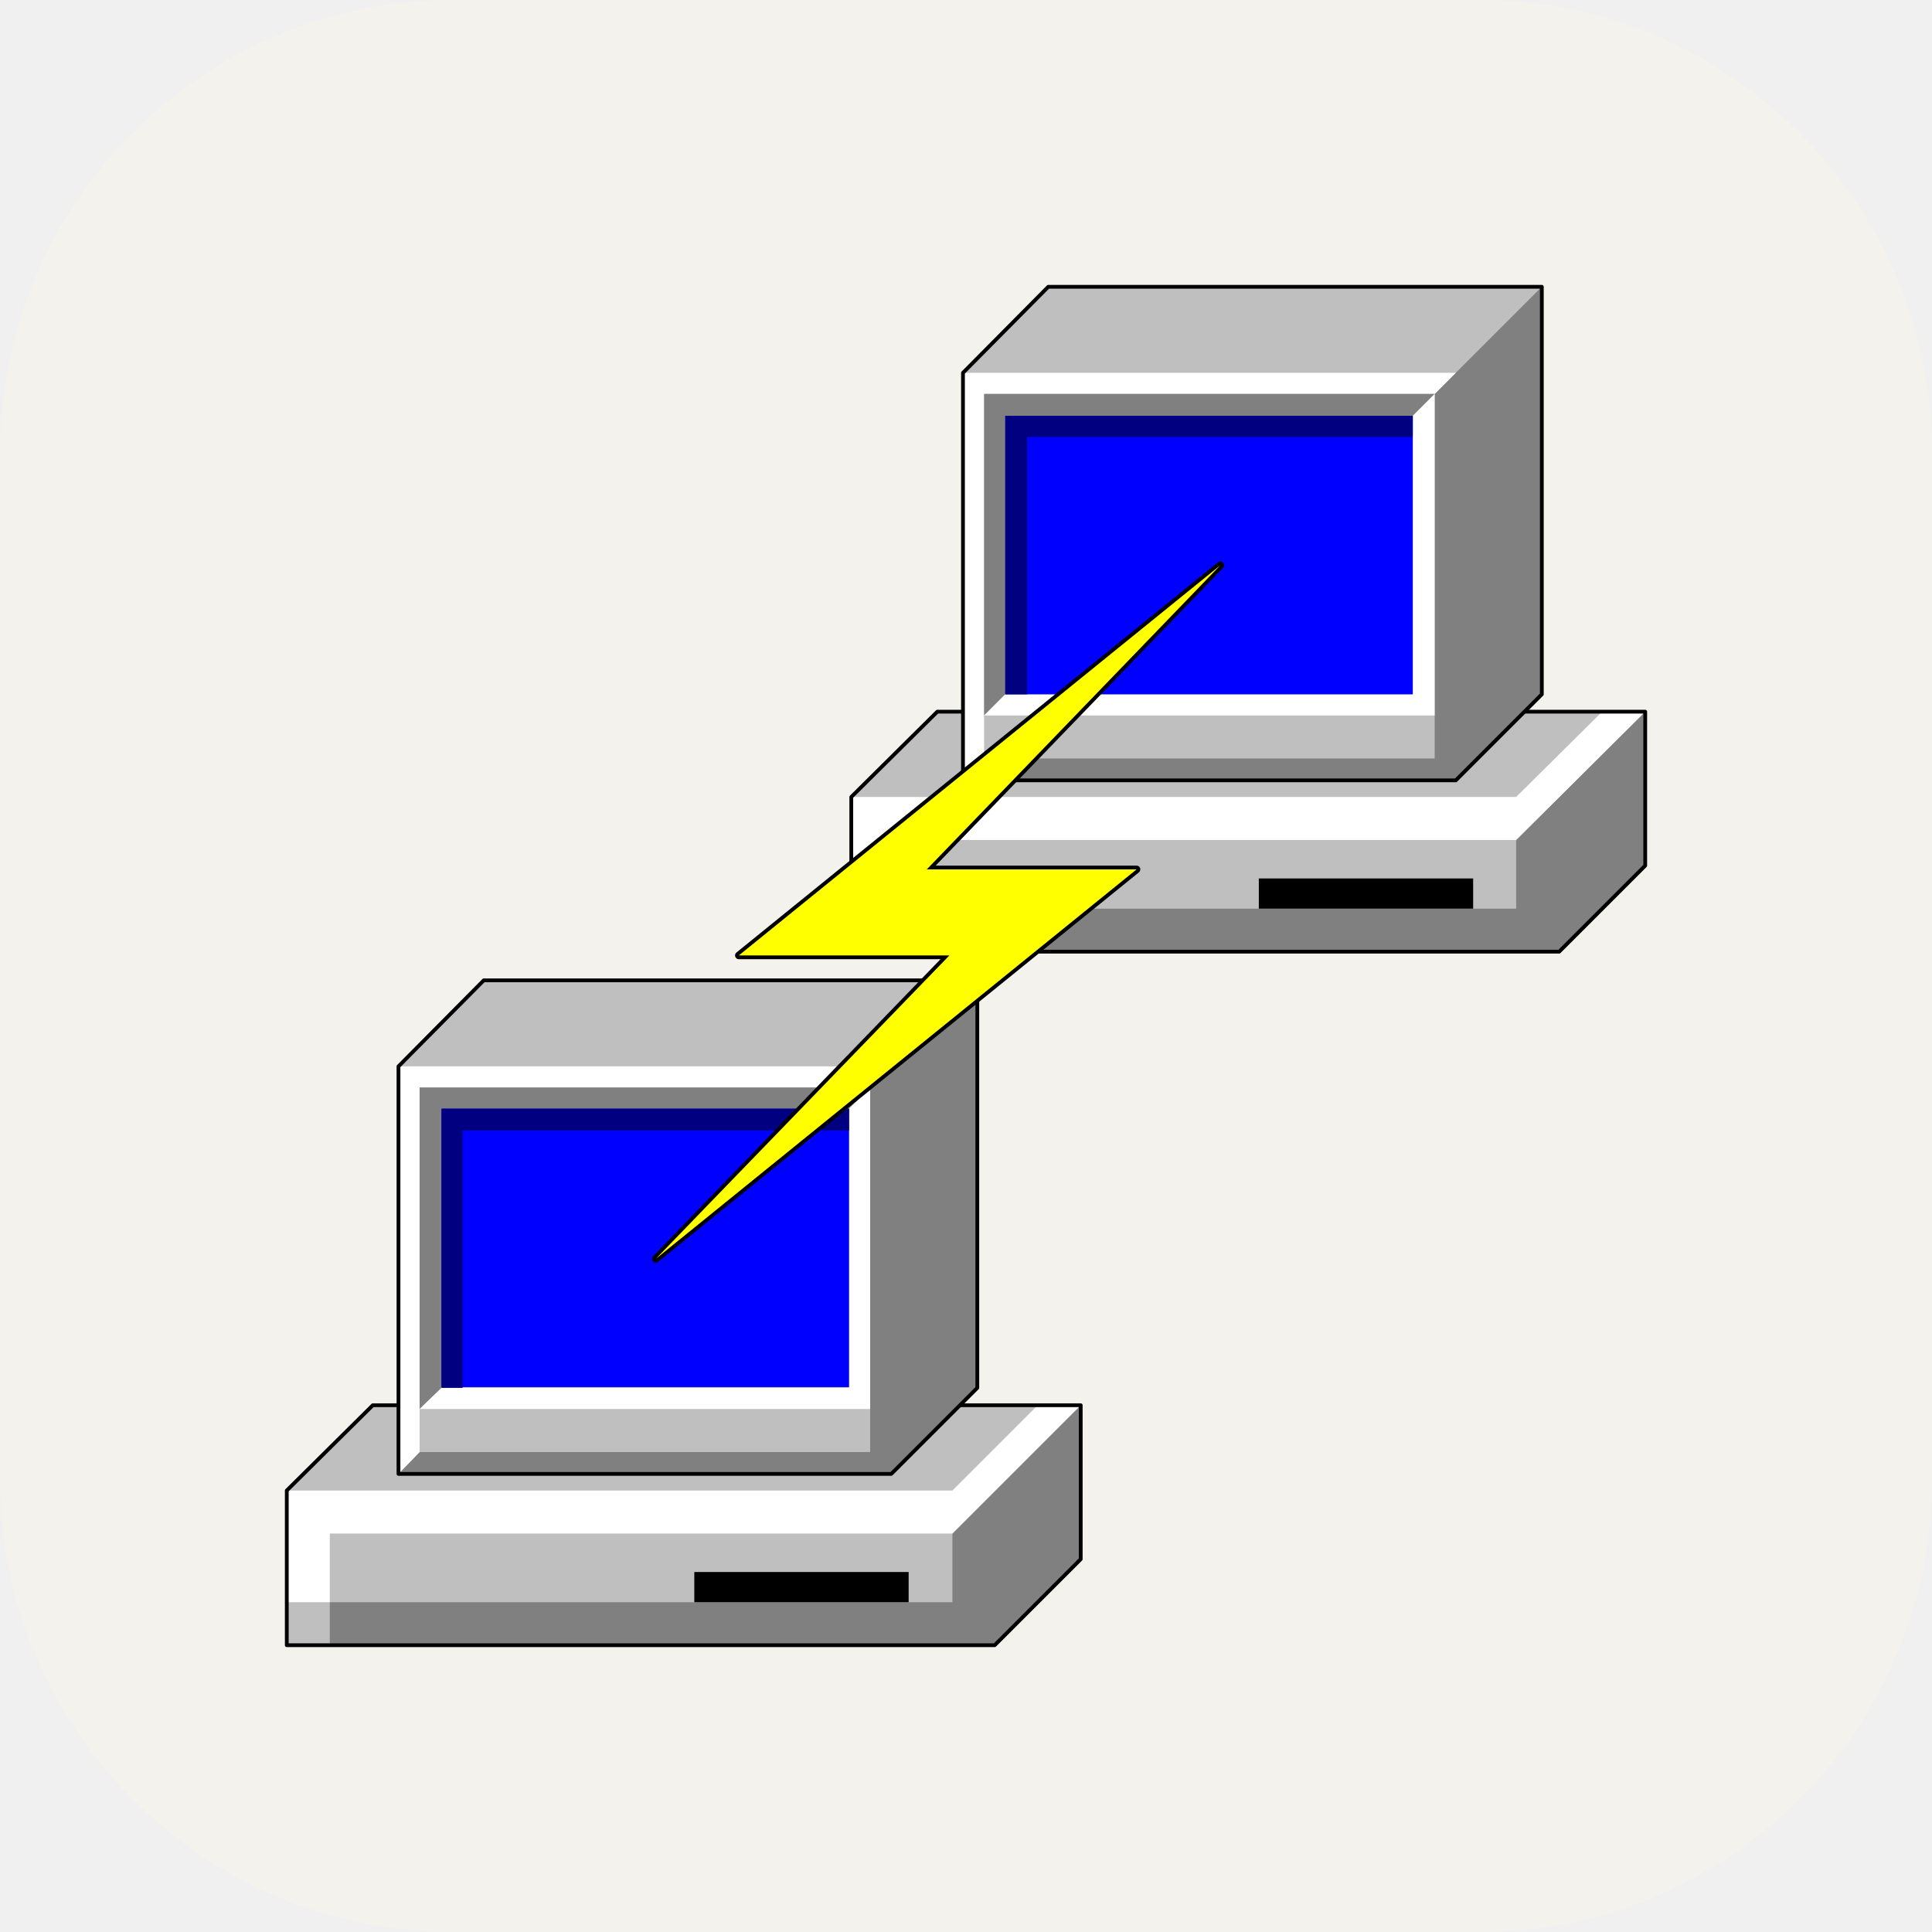
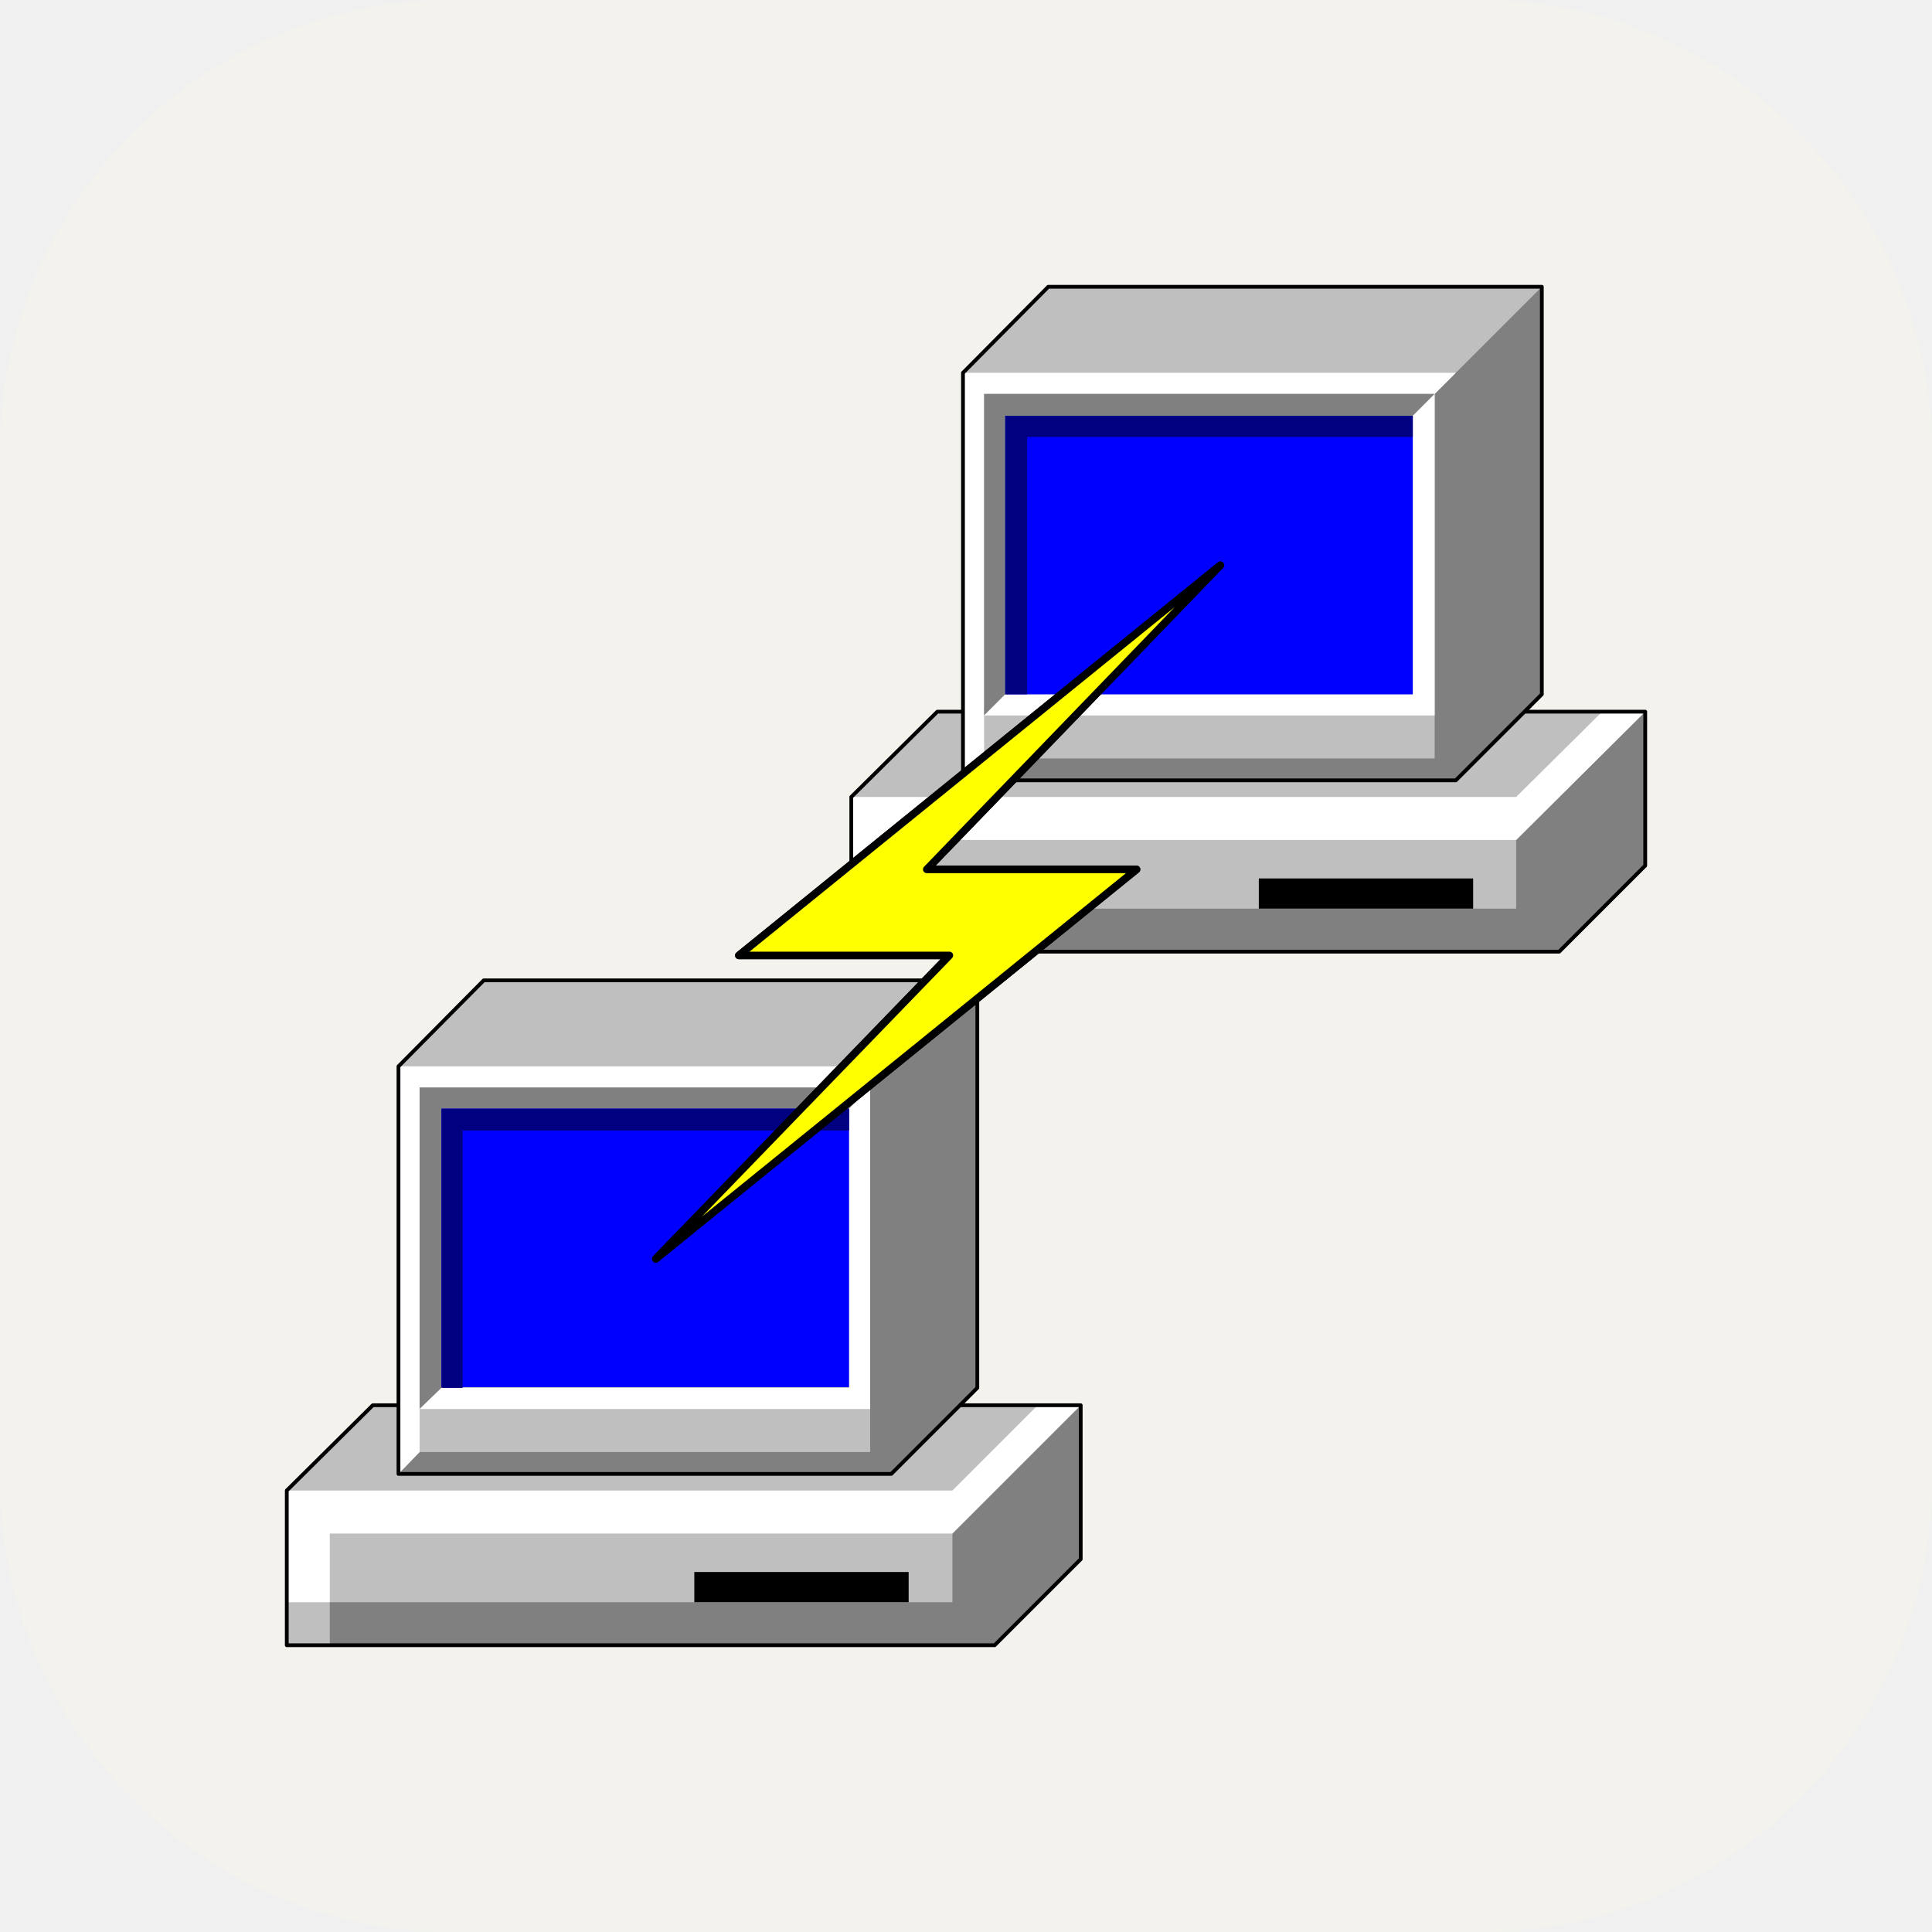
- <svg xmlns="http://www.w3.org/2000/svg" version="1.1" id="Layer_1" x="0px" y="0px" viewBox="0 0 256 256" style="enable-background:new 0 0 256 256;" xml:space="preserve">
-   <style type="text/css">
- 	.st0{fill:#F4F2ED;}
- 	.st1{fill:#BFBFBF;}
- 	.st2{fill:#808080;}
- 	.st3{fill:#FFFFFF;}
- 	.st4{fill:none;stroke:#000000;stroke-width:0.5;stroke-linecap:round;stroke-linejoin:round;}
- 	.st5{fill:#0000FF;}
- 	.st6{fill:#000080;}
- 	.st7{stroke:#000000;stroke-linecap:round;stroke-linejoin:round;}
- 	.st8{fill:#FFFF00;}
- </style>
-   <path class="st0" d="M60,0h136c33.1,0,60,26.9,60,60v136c0,33.1-26.9,60-60,60H60c-33.1,0-60-26.9-60-60V60C0,26.9,26.9,0,60,0z" />
+ <svg xmlns="http://www.w3.org/2000/svg" version="1.1" id="Layer_1" x="0px" y="0px" viewBox="0 0 256 256" style="enable-background:new 0 0 256 256;" xml:space="preserve" width="256" height="256">
+   <path style="fill:#F4F2ED;" d="M60,0h136c33.1,0,60,26.9,60,60v136c0,33.1-26.9,60-60,60H60c-33.1,0-60-26.9-60-60V60C0,26.9,26.9,0,60,0z" />
  <g>
    <g>
      <g>
-         <polygon class="st1" points="112.8,126.1 206.6,126.1 218,114.7 218,94.3 124.2,94.3 112.8,105.6    " />
-         <polygon class="st2" points="118.5,126.1 118.5,120.4 200.9,120.4 200.9,111.3 218,94.3 218,114.7 206.6,126.1    " />
-         <polygon class="st3" points="112.8,120.4 118.5,120.4 118.5,111.3 200.9,111.3 218,94.3 212.3,94.3 200.9,105.6 112.8,105.6         " />
+         <polygon style="fill:#BFBFBF;" points="112.8,126.1 206.6,126.1 218,114.7 218,94.3 124.2,94.3 112.8,105.6" />
+         <polygon style="fill:#808080;" points="118.5,126.1 118.5,120.4 200.9,120.4 200.9,111.3 218,94.3 218,114.7 206.6,126.1" />
+         <polygon style="fill:#FFFFFF;" points="112.8,120.4 118.5,120.4 118.5,111.3 200.9,111.3 218,94.3 212.3,94.3 200.9,105.6 112.8,105.6" />
        <rect x="166.8" y="116.4" width="28.4" height="4" />
-         <polygon class="st4" points="112.8,126.1 206.6,126.1 218,114.7 218,94.3 124.2,94.3 112.8,105.6    " />
+         <polygon style="fill:none;stroke:#000000;stroke-width:0.5;stroke-linecap:round;stroke-linejoin:round;" points="112.8,126.1 206.6,126.1 218,114.7 218,94.3 124.2,94.3 112.8,105.6" />
      </g>
      <g>
-         <polygon class="st1" points="127.6,103.4 192.9,103.4 204.3,92 204.3,38 138.9,38 127.6,49.4    " />
-         <polygon class="st2" points="127.6,103.4 130.4,100.5 190.1,100.5 190.1,52.2 204.3,38 204.3,92 192.9,103.4    " />
-         <polygon class="st3" points="127.6,103.4 130.4,100.5 130.4,52.2 190.1,52.2 192.9,49.4 127.6,49.4    " />
-         <polygon class="st2" points="130.4,94.8 133.2,92 133.2,55.1 187.2,55.1 190.1,52.2 130.4,52.2    " />
-         <polygon class="st3" points="130.4,94.8 133.2,92 187.2,92 187.2,55.1 190.1,52.2 190.1,94.8    " />
-         <rect x="133.2" y="55.1" class="st5" width="54" height="36.9" />
-         <polygon class="st6" points="133.2,92 136.1,92 136.1,57.9 187.2,57.9 187.2,55.1 133.2,55.1    " />
-         <polygon class="st4" points="127.6,103.4 192.9,103.4 204.3,92 204.3,38 138.9,38 127.6,49.4    " />
+         <polygon style="fill:#BFBFBF;" points="127.6,103.4 192.9,103.4 204.3,92 204.3,38 138.9,38 127.6,49.4" />
+         <polygon style="fill:#808080;" points="127.6,103.4 130.4,100.5 190.1,100.5 190.1,52.2 204.3,38 204.3,92 192.9,103.4" />
+         <polygon style="fill:#FFFFFF;" points="127.6,103.4 130.4,100.5 130.4,52.2 190.1,52.2 192.9,49.4 127.6,49.4" />
+         <polygon style="fill:#808080;" points="130.4,94.8 133.2,92 133.2,55.1 187.2,55.1 190.1,52.2 130.4,52.2" />
+         <polygon style="fill:#FFFFFF;" points="130.4,94.8 133.2,92 187.2,92 187.2,55.1 190.1,52.2 190.1,94.8" />
+         <rect x="133.2" y="55.1" style="fill:#0000FF;" width="54" height="36.9" />
+         <polygon style="fill:#000080;" points="133.2,92 136.1,92 136.1,57.9 187.2,57.9 187.2,55.1 133.2,55.1" />
+         <polygon style="fill:none;stroke:#000000;stroke-width:0.5;stroke-linecap:round;stroke-linejoin:round;" points="127.6,103.4 192.9,103.4 204.3,92 204.3,38 138.9,38 127.6,49.4" />
      </g>
    </g>
    <g>
      <g>
-         <polygon class="st1" points="38,218 131.8,218 143.2,206.6 143.2,186.2 49.4,186.2 38,197.5    " />
-         <polygon class="st2" points="43.7,218 43.7,212.3 126.2,212.3 126.2,203.2 143.2,186.2 143.2,206.6 131.8,218    " />
-         <polygon class="st3" points="38,212.3 43.7,212.3 43.7,203.2 126.2,203.2 143.2,186.2 137.5,186.2 126.2,197.5 38,197.5    " />
+         <polygon style="fill:#BFBFBF;" points="38,218 131.8,218 143.2,206.6 143.2,186.2 49.4,186.2 38,197.5" />
+         <polygon style="fill:#808080;" points="43.7,218 43.7,212.3 126.2,212.3 126.2,203.2 143.2,186.2 143.2,206.6 131.8,218" />
+         <polygon style="fill:#FFFFFF;" points="38,212.3 43.7,212.3 43.7,203.2 126.2,203.2 143.2,186.2 137.5,186.2 126.2,197.5 38,197.5" />
        <rect x="92" y="208.3" width="28.4" height="4" />
-         <polygon class="st4" points="38,218 131.8,218 143.2,206.6 143.2,186.2 49.4,186.2 38,197.5    " />
+         <polygon style="fill:none;stroke:#000000;stroke-width:0.5;stroke-linecap:round;stroke-linejoin:round;" points="38,218 131.8,218 143.2,206.6 143.2,186.2 49.4,186.2 38,197.5" />
      </g>
      <g>
-         <polygon class="st1" points="52.8,195.3 118.1,195.3 129.5,183.9 129.5,129.9 64.1,129.9 52.8,141.3    " />
-         <polygon class="st2" points="52.8,195.3 55.6,192.4 115.3,192.4 115.3,144.1 129.5,129.9 129.5,183.9 118.1,195.3    " />
-         <polygon class="st3" points="52.8,195.3 55.6,192.4 55.6,144.1 115.3,144.1 118.1,141.3 52.8,141.3    " />
-         <polygon class="st2" points="55.6,186.7 58.5,183.9 58.5,146.9 112.5,146.9 115.3,144.1 55.6,144.1    " />
-         <polygon class="st3" points="55.6,186.7 58.5,183.9 112.5,183.9 112.5,146.9 115.3,144.1 115.3,186.7    " />
-         <rect x="58.5" y="146.9" class="st5" width="54" height="36.9" />
-         <polygon class="st6" points="58.5,183.9 61.3,183.9 61.3,149.8 112.5,149.8 112.5,146.9 58.5,146.9    " />
-         <polygon class="st4" points="52.8,195.3 118.1,195.3 129.5,183.9 129.5,129.9 64.1,129.9 52.8,141.3    " />
+         <polygon style="fill:#BFBFBF;" points="52.8,195.3 118.1,195.3 129.5,183.9 129.5,129.9 64.1,129.9 52.8,141.3" />
+         <polygon style="fill:#808080;" points="52.8,195.3 55.6,192.4 115.3,192.4 115.3,144.1 129.5,129.9 129.5,183.9 118.1,195.3" />
+         <polygon style="fill:#FFFFFF;" points="52.8,195.3 55.6,192.4 55.6,144.1 115.3,144.1 118.1,141.3 52.8,141.3" />
+         <polygon style="fill:#808080;" points="55.6,186.7 58.5,183.9 58.5,146.9 112.5,146.9 115.3,144.1 55.6,144.1" />
+         <polygon style="fill:#FFFFFF;" points="55.6,186.7 58.5,183.9 112.5,183.9 112.5,146.9 115.3,144.1 115.3,186.7" />
+         <rect x="58.5" y="146.9" style="fill:#0000FF;" width="54" height="36.9" />
+         <polygon style="fill:#000080;" points="58.5,183.9 61.3,183.9 61.3,149.8 112.5,149.8 112.5,146.9 58.5,146.9" />
+         <polygon style="fill:none;stroke:#000000;stroke-width:0.5;stroke-linecap:round;stroke-linejoin:round;" points="52.8,195.3 118.1,195.3 129.5,183.9 129.5,129.9 64.1,129.9 52.8,141.3" />
      </g>
    </g>
    <g>
-       <polygon class="st7" points="125.8,126.6 86.9,166.8 150.6,115.2 122.8,115.2 161.7,74.9 97.9,126.6   " />
-       <polygon class="st8" points="125.8,126.6 86.9,166.8 150.6,115.2 122.8,115.2 161.7,74.9 97.9,126.6   " />
+       <polygon style="stroke:#000000;stroke-linecap:round;stroke-linejoin:round;" points="125.8,126.6 86.9,166.8 150.6,115.2 122.8,115.2 161.7,74.9 97.9,126.6" />
+       <polygon style="fill:#FFFF00;stroke:#000000;stroke-linecap:round;stroke-linejoin:round;" points="125.8,126.6 86.9,166.8 150.6,115.2 122.8,115.2 161.7,74.9 97.9,126.6" />
    </g>
  </g>
</svg>
